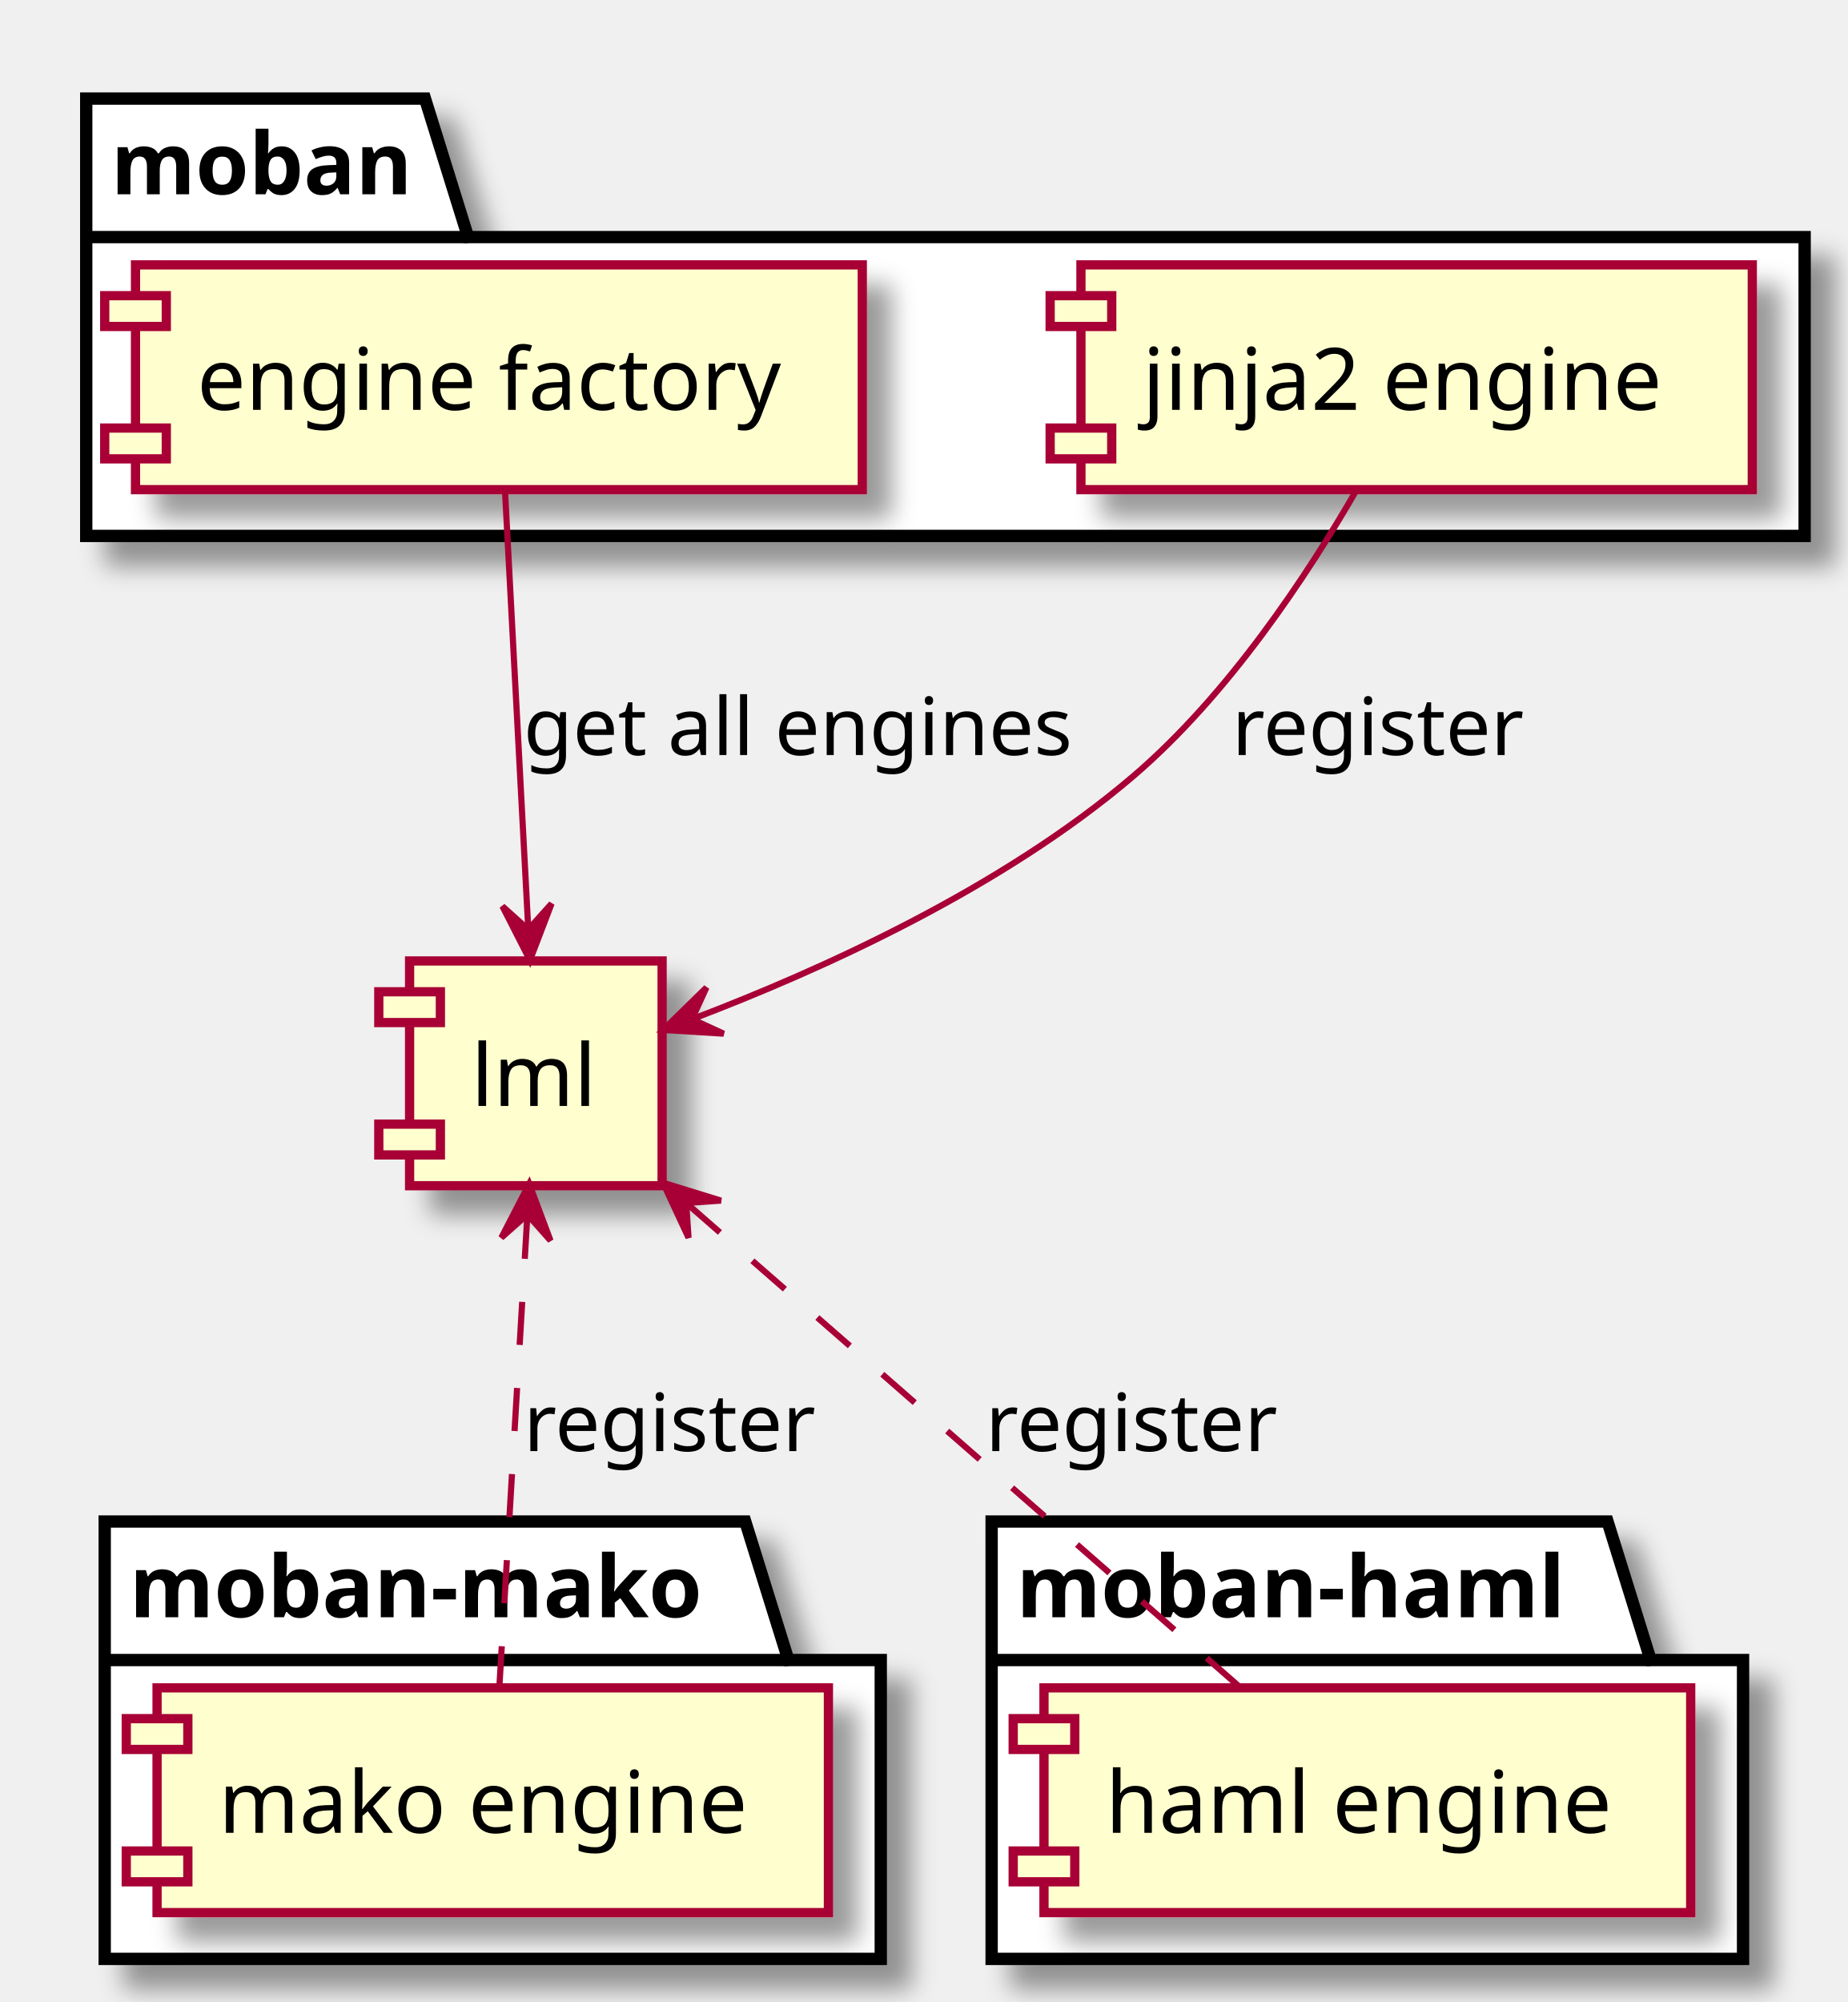
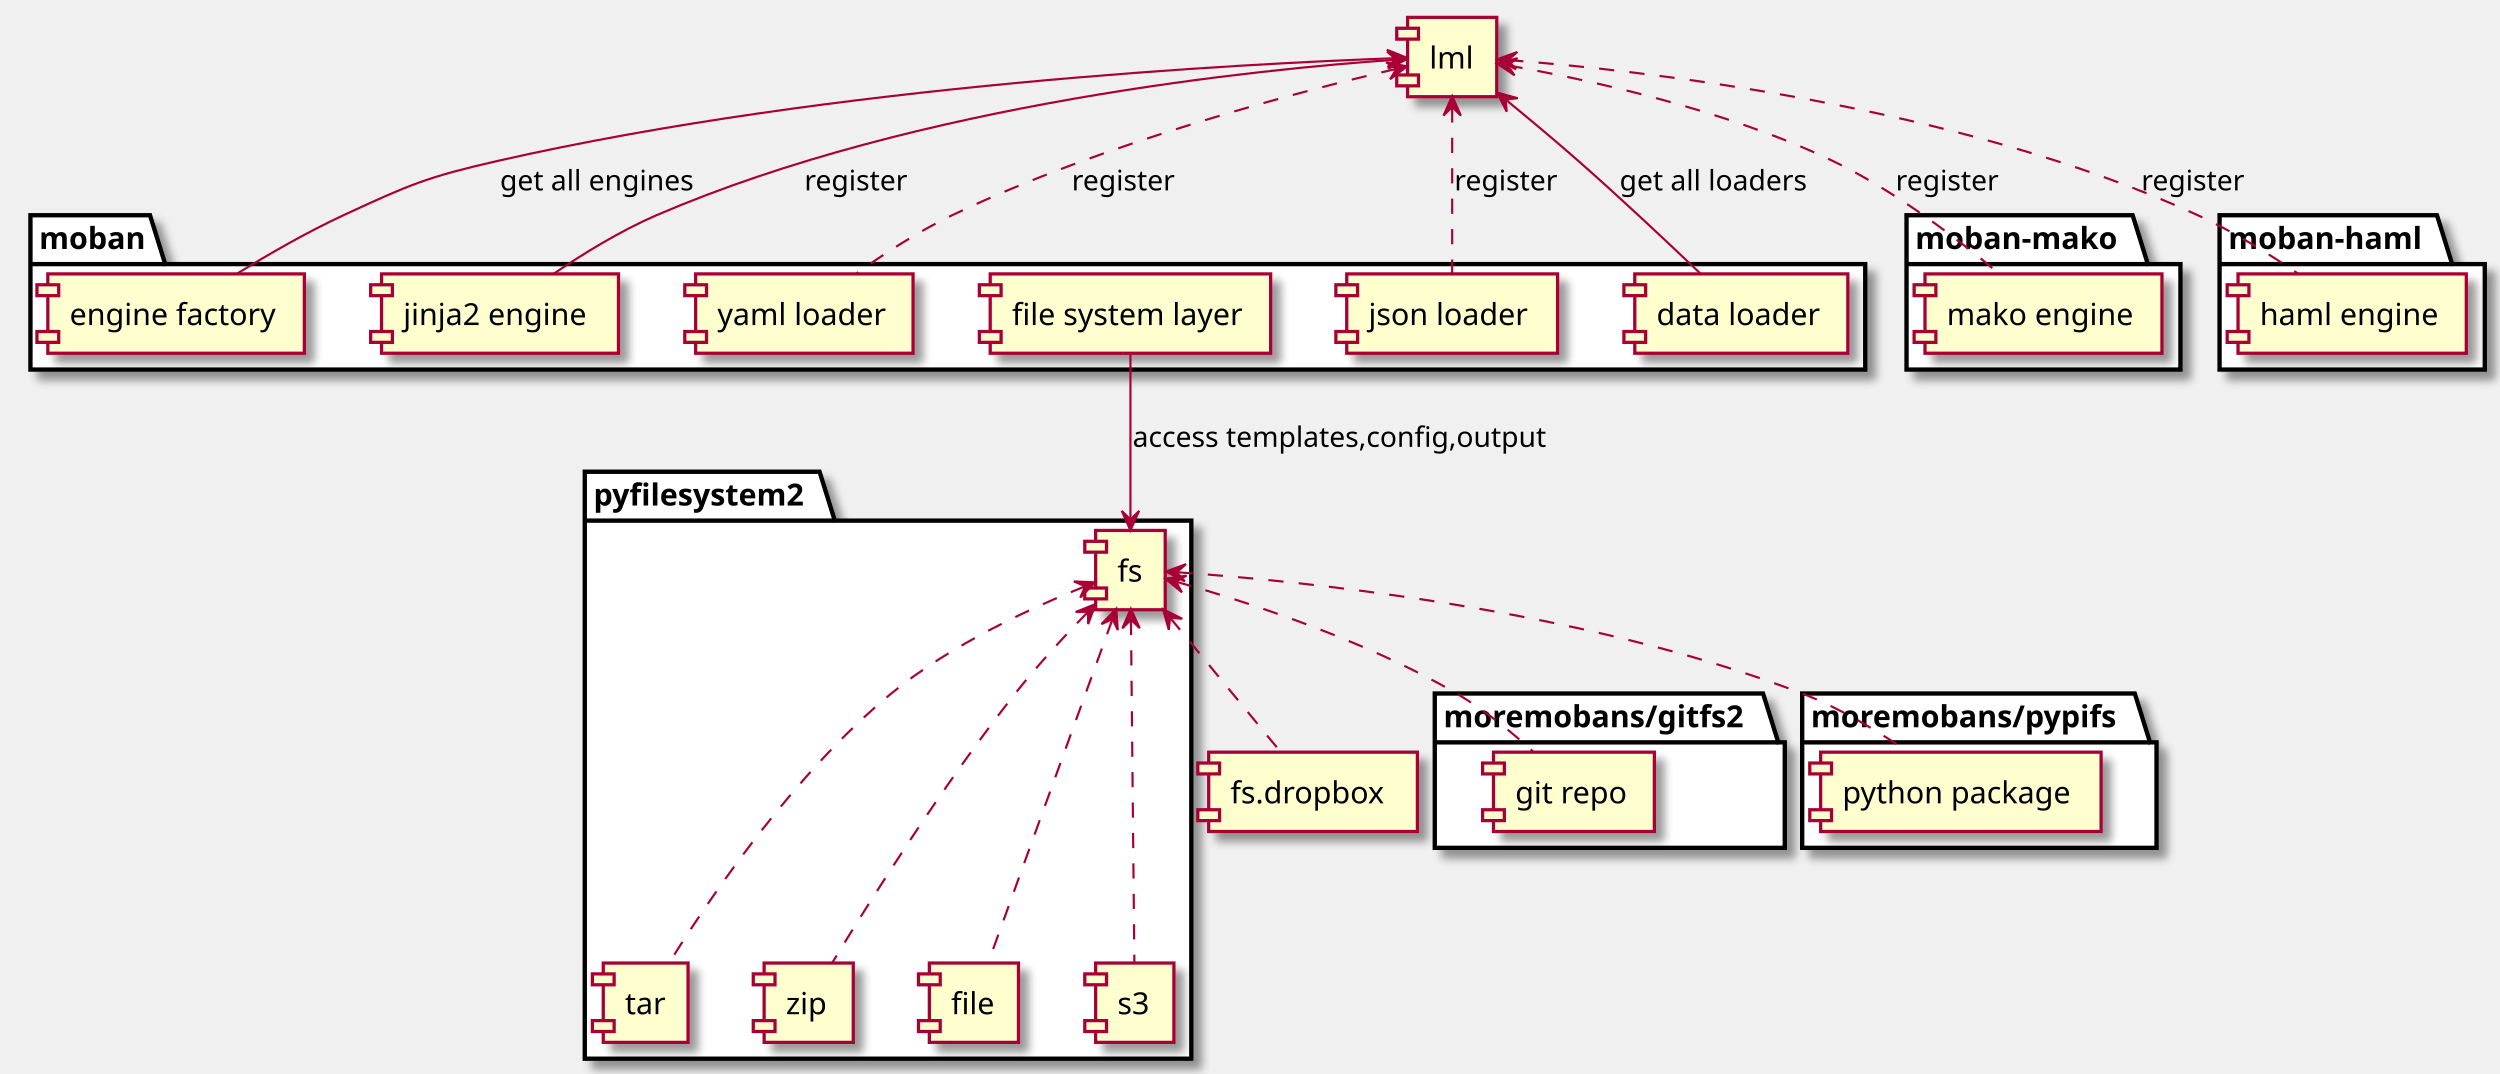
- <svg xmlns="http://www.w3.org/2000/svg" contentScriptType="application/ecmascript" contentStyleType="text/css" height="325px" preserveAspectRatio="none" style="width:300px;height:325px;" version="1.1" viewBox="0 0 300 325" width="300px" zoomAndPan="magnify">
+ <svg xmlns="http://www.w3.org/2000/svg" contentScriptType="application/ecmascript" contentStyleType="text/css" height="494px" preserveAspectRatio="none" style="width:1150px;height:494px;" version="1.1" viewBox="0 0 1150 494" width="1150px" zoomAndPan="magnify">
  <defs>
-     <filter height="300%" id="f18l25chn6nstp" width="300%" x="-1" y="-1">
+     <filter height="300%" id="f1kfig5oob732x" width="300%" x="-1" y="-1">
      <feGaussianBlur result="blurOut" stdDeviation="2.0" />
      <feColorMatrix in="blurOut" result="blurOut2" type="matrix" values="0 0 0 0 0 0 0 0 0 0 0 0 0 0 0 0 0 0 .4 0" />
      <feOffset dx="4.0" dy="4.0" in="blurOut2" result="blurOut3" />
      <feBlend in="SourceGraphic" in2="blurOut3" mode="normal" />
    </filter>
  </defs>
  <g>
-     <polygon fill="#FFFFFF" filter="url(#f18l25chn6nstp)" points="14,16,69,16,76,38.488,293,38.488,293,87,14,87,14,16" style="stroke: #000000; stroke-width: 2.0;" />
-     <line style="stroke: #000000; stroke-width: 2.0;" x1="14" x2="76" y1="38.488" y2="38.488" />
-     <text fill="#000000" font-family="sans-serif" font-size="14" font-weight="bold" lengthAdjust="spacingAndGlyphs" textLength="49" x="18" y="31.535">moban</text>
-     <polygon fill="#FFFFFF" filter="url(#f18l25chn6nstp)" points="17,247,121,247,128,269.488,143,269.488,143,318,17,318,17,247" style="stroke: #000000; stroke-width: 2.0;" />
-     <line style="stroke: #000000; stroke-width: 2.0;" x1="17" x2="128" y1="269.488" y2="269.488" />
-     <text fill="#000000" font-family="sans-serif" font-size="14" font-weight="bold" lengthAdjust="spacingAndGlyphs" textLength="98" x="21" y="262.535">moban-mako</text>
-     <polygon fill="#FFFFFF" filter="url(#f18l25chn6nstp)" points="161,247,261,247,268,269.488,283,269.488,283,318,161,318,161,247" style="stroke: #000000; stroke-width: 2.0;" />
-     <line style="stroke: #000000; stroke-width: 2.0;" x1="161" x2="268" y1="269.488" y2="269.488" />
-     <text fill="#000000" font-family="sans-serif" font-size="14" font-weight="bold" lengthAdjust="spacingAndGlyphs" textLength="94" x="165" y="262.535">moban-haml</text>
-     <rect fill="#FEFECE" filter="url(#f18l25chn6nstp)" height="36.488" style="stroke: #A80036; stroke-width: 1.5;" width="118" x="22" y="43" />
-     <rect fill="#FEFECE" height="5" style="stroke: #A80036; stroke-width: 1.5;" width="10" x="17" y="48" />
-     <rect fill="#FEFECE" height="5" style="stroke: #A80036; stroke-width: 1.5;" width="10" x="17" y="69.488" />
-     <text fill="#000000" font-family="sans-serif" font-size="14" lengthAdjust="spacingAndGlyphs" textLength="98" x="32" y="66.535">engine factory</text>
-     <rect fill="#FEFECE" filter="url(#f18l25chn6nstp)" height="36.488" style="stroke: #A80036; stroke-width: 1.5;" width="109" x="175.5" y="43" />
-     <rect fill="#FEFECE" height="5" style="stroke: #A80036; stroke-width: 1.5;" width="10" x="170.5" y="48" />
-     <rect fill="#FEFECE" height="5" style="stroke: #A80036; stroke-width: 1.5;" width="10" x="170.5" y="69.488" />
-     <text fill="#000000" font-family="sans-serif" font-size="14" lengthAdjust="spacingAndGlyphs" textLength="89" x="185.5" y="66.535">jinja2 engine</text>
-     <rect fill="#FEFECE" filter="url(#f18l25chn6nstp)" height="36.488" style="stroke: #A80036; stroke-width: 1.5;" width="109" x="25.5" y="274" />
-     <rect fill="#FEFECE" height="5" style="stroke: #A80036; stroke-width: 1.5;" width="10" x="20.5" y="279" />
-     <rect fill="#FEFECE" height="5" style="stroke: #A80036; stroke-width: 1.5;" width="10" x="20.5" y="300.488" />
-     <text fill="#000000" font-family="sans-serif" font-size="14" lengthAdjust="spacingAndGlyphs" textLength="89" x="35.5" y="297.535">mako engine</text>
-     <rect fill="#FEFECE" filter="url(#f18l25chn6nstp)" height="36.488" style="stroke: #A80036; stroke-width: 1.5;" width="105" x="169.5" y="274" />
-     <rect fill="#FEFECE" height="5" style="stroke: #A80036; stroke-width: 1.5;" width="10" x="164.5" y="279" />
-     <rect fill="#FEFECE" height="5" style="stroke: #A80036; stroke-width: 1.5;" width="10" x="164.5" y="300.488" />
-     <text fill="#000000" font-family="sans-serif" font-size="14" lengthAdjust="spacingAndGlyphs" textLength="85" x="179.5" y="297.535">haml engine</text>
-     <rect fill="#FEFECE" filter="url(#f18l25chn6nstp)" height="36.488" style="stroke: #A80036; stroke-width: 1.5;" width="41" x="66.5" y="156" />
-     <rect fill="#FEFECE" height="5" style="stroke: #A80036; stroke-width: 1.5;" width="10" x="61.5" y="161" />
-     <rect fill="#FEFECE" height="5" style="stroke: #A80036; stroke-width: 1.5;" width="10" x="61.5" y="182.488" />
-     <text fill="#000000" font-family="sans-serif" font-size="14" lengthAdjust="spacingAndGlyphs" textLength="21" x="76.5" y="179.535">lml</text>
-     <path d="M81.964,79.155 C82.996,98.595 84.637,129.501 85.764,150.717 " fill="none" id="engine factory-lml" style="stroke: #A80036; stroke-width: 1.0;" />
-     <polygon fill="#A80036" points="86.038,155.89,89.555,146.69,85.773,150.897,81.567,147.114,86.038,155.89" style="stroke: #A80036; stroke-width: 1.0;" />
-     <text fill="#000000" font-family="sans-serif" font-size="13" lengthAdjust="spacingAndGlyphs" textLength="92" x="85" y="122.568">get all engines</text>
-     <path d="M112.497,165.394 C133.33,157.475 162.711,144.196 184,126 C199.448,112.796 212.323,93.324 220.485,79.136 " fill="none" id="lml-jinja2 engine" style="stroke: #A80036; stroke-width: 1.0;" />
-     <polygon fill="#A80036" points="107.659,167.196,117.49,167.804,112.345,165.451,114.698,160.306,107.659,167.196" style="stroke: #A80036; stroke-width: 1.0;" />
-     <text fill="#000000" font-family="sans-serif" font-size="13" lengthAdjust="spacingAndGlyphs" textLength="48" x="200" y="122.568">register</text>
-     <path d="M85.614,197.369 C84.278,219.888 82.285,253.479 81.068,273.994 " fill="none" id="lml-mako engine" style="stroke: #A80036; stroke-width: 1.0; stroke-dasharray: 7.0,7.0;" />
-     <polygon fill="#A80036" points="85.922,192.179,81.396,200.926,85.626,197.17,89.382,201.4,85.922,192.179" style="stroke: #A80036; stroke-width: 1.0;" />
-     <text fill="#000000" font-family="sans-serif" font-size="13" lengthAdjust="spacingAndGlyphs" textLength="48" x="85" y="235.568">register</text>
-     <path d="M111.613,195.468 C121.111,203.756 132.063,213.316 142,222 C162.15,239.608 185.139,259.727 201.287,273.863 " fill="none" id="lml-haml engine" style="stroke: #A80036; stroke-width: 1.0; stroke-dasharray: 7.0,7.0;" />
-     <polygon fill="#A80036" points="107.638,192.001,111.79,200.932,111.406,195.288,117.05,194.904,107.638,192.001" style="stroke: #A80036; stroke-width: 1.0;" />
-     <text fill="#000000" font-family="sans-serif" font-size="13" lengthAdjust="spacingAndGlyphs" textLength="48" x="160" y="235.568">register</text>
+     <polygon fill="#FFFFFF" filter="url(#f1kfig5oob732x)" points="14,99,69,99,76,121.488,858,121.488,858,170,14,170,14,99" style="stroke: #000000; stroke-width: 2.0;" />
+     <line style="stroke: #000000; stroke-width: 2.0;" x1="14" x2="76" y1="121.488" y2="121.488" />
+     <text fill="#000000" font-family="sans-serif" font-size="14" font-weight="bold" lengthAdjust="spacingAndGlyphs" textLength="49" x="18" y="114.535">moban</text>
+     <polygon fill="#FFFFFF" filter="url(#f1kfig5oob732x)" points="269,217,377,217,384,239.488,548,239.488,548,487,269,487,269,217" style="stroke: #000000; stroke-width: 2.0;" />
+     <line style="stroke: #000000; stroke-width: 2.0;" x1="269" x2="384" y1="239.488" y2="239.488" />
+     <text fill="#000000" font-family="sans-serif" font-size="14" font-weight="bold" lengthAdjust="spacingAndGlyphs" textLength="102" x="273" y="232.535">pyfilesystem2</text>
+     <polygon fill="#FFFFFF" filter="url(#f1kfig5oob732x)" points="877,99,981,99,988,121.488,1003,121.488,1003,170,877,170,877,99" style="stroke: #000000; stroke-width: 2.0;" />
+     <line style="stroke: #000000; stroke-width: 2.0;" x1="877" x2="988" y1="121.488" y2="121.488" />
+     <text fill="#000000" font-family="sans-serif" font-size="14" font-weight="bold" lengthAdjust="spacingAndGlyphs" textLength="98" x="881" y="114.535">moban-mako</text>
+     <polygon fill="#FFFFFF" filter="url(#f1kfig5oob732x)" points="1021,99,1121,99,1128,121.488,1143,121.488,1143,170,1021,170,1021,99" style="stroke: #000000; stroke-width: 2.0;" />
+     <line style="stroke: #000000; stroke-width: 2.0;" x1="1021" x2="1128" y1="121.488" y2="121.488" />
+     <text fill="#000000" font-family="sans-serif" font-size="14" font-weight="bold" lengthAdjust="spacingAndGlyphs" textLength="94" x="1025" y="114.535">moban-haml</text>
+     <polygon fill="#FFFFFF" filter="url(#f1kfig5oob732x)" points="660,319,811,319,818,341.488,821,341.488,821,390,660,390,660,319" style="stroke: #000000; stroke-width: 2.0;" />
+     <line style="stroke: #000000; stroke-width: 2.0;" x1="660" x2="818" y1="341.488" y2="341.488" />
+     <text fill="#000000" font-family="sans-serif" font-size="14" font-weight="bold" lengthAdjust="spacingAndGlyphs" textLength="145" x="664" y="334.535">moremobans/gitfs2</text>
+     <polygon fill="#FFFFFF" filter="url(#f1kfig5oob732x)" points="829,319,982,319,989,341.488,992,341.488,992,390,829,390,829,319" style="stroke: #000000; stroke-width: 2.0;" />
+     <line style="stroke: #000000; stroke-width: 2.0;" x1="829" x2="989" y1="341.488" y2="341.488" />
+     <text fill="#000000" font-family="sans-serif" font-size="14" font-weight="bold" lengthAdjust="spacingAndGlyphs" textLength="147" x="833" y="334.535">moremobans/pypifs</text>
+     <rect fill="#FEFECE" filter="url(#f1kfig5oob732x)" height="36.488" style="stroke: #A80036; stroke-width: 1.5;" width="118" x="22" y="126" />
+     <rect fill="#FEFECE" height="5" style="stroke: #A80036; stroke-width: 1.5;" width="10" x="17" y="131" />
+     <rect fill="#FEFECE" height="5" style="stroke: #A80036; stroke-width: 1.5;" width="10" x="17" y="152.488" />
+     <text fill="#000000" font-family="sans-serif" font-size="14" lengthAdjust="spacingAndGlyphs" textLength="98" x="32" y="149.535">engine factory</text>
+     <rect fill="#FEFECE" filter="url(#f1kfig5oob732x)" height="36.488" style="stroke: #A80036; stroke-width: 1.5;" width="109" x="175.5" y="126" />
+     <rect fill="#FEFECE" height="5" style="stroke: #A80036; stroke-width: 1.5;" width="10" x="170.5" y="131" />
+     <rect fill="#FEFECE" height="5" style="stroke: #A80036; stroke-width: 1.5;" width="10" x="170.5" y="152.488" />
+     <text fill="#000000" font-family="sans-serif" font-size="14" lengthAdjust="spacingAndGlyphs" textLength="89" x="185.5" y="149.535">jinja2 engine</text>
+     <rect fill="#FEFECE" filter="url(#f1kfig5oob732x)" height="36.488" style="stroke: #A80036; stroke-width: 1.5;" width="98" x="752" y="126" />
+     <rect fill="#FEFECE" height="5" style="stroke: #A80036; stroke-width: 1.5;" width="10" x="747" y="131" />
+     <rect fill="#FEFECE" height="5" style="stroke: #A80036; stroke-width: 1.5;" width="10" x="747" y="152.488" />
+     <text fill="#000000" font-family="sans-serif" font-size="14" lengthAdjust="spacingAndGlyphs" textLength="78" x="762" y="149.535">data loader</text>
+     <rect fill="#FEFECE" filter="url(#f1kfig5oob732x)" height="36.488" style="stroke: #A80036; stroke-width: 1.5;" width="100" x="320" y="126" />
+     <rect fill="#FEFECE" height="5" style="stroke: #A80036; stroke-width: 1.5;" width="10" x="315" y="131" />
+     <rect fill="#FEFECE" height="5" style="stroke: #A80036; stroke-width: 1.5;" width="10" x="315" y="152.488" />
+     <text fill="#000000" font-family="sans-serif" font-size="14" lengthAdjust="spacingAndGlyphs" textLength="80" x="330" y="149.535">yaml loader</text>
+     <rect fill="#FEFECE" filter="url(#f1kfig5oob732x)" height="36.488" style="stroke: #A80036; stroke-width: 1.5;" width="97" x="619.5" y="126" />
+     <rect fill="#FEFECE" height="5" style="stroke: #A80036; stroke-width: 1.5;" width="10" x="614.5" y="131" />
+     <rect fill="#FEFECE" height="5" style="stroke: #A80036; stroke-width: 1.5;" width="10" x="614.5" y="152.488" />
+     <text fill="#000000" font-family="sans-serif" font-size="14" lengthAdjust="spacingAndGlyphs" textLength="77" x="629.5" y="149.535">json loader</text>
+     <rect fill="#FEFECE" filter="url(#f1kfig5oob732x)" height="36.488" style="stroke: #A80036; stroke-width: 1.5;" width="129" x="455.5" y="126" />
+     <rect fill="#FEFECE" height="5" style="stroke: #A80036; stroke-width: 1.5;" width="10" x="450.5" y="131" />
+     <rect fill="#FEFECE" height="5" style="stroke: #A80036; stroke-width: 1.5;" width="10" x="450.5" y="152.488" />
+     <text fill="#000000" font-family="sans-serif" font-size="14" lengthAdjust="spacingAndGlyphs" textLength="109" x="465.5" y="149.535">file system layer</text>
+     <rect fill="#FEFECE" filter="url(#f1kfig5oob732x)" height="36.488" style="stroke: #A80036; stroke-width: 1.5;" width="32" x="504" y="244" />
+     <rect fill="#FEFECE" height="5" style="stroke: #A80036; stroke-width: 1.5;" width="10" x="499" y="249" />
+     <rect fill="#FEFECE" height="5" style="stroke: #A80036; stroke-width: 1.5;" width="10" x="499" y="270.488" />
+     <text fill="#000000" font-family="sans-serif" font-size="14" lengthAdjust="spacingAndGlyphs" textLength="12" x="514" y="267.535">fs</text>
+     <rect fill="#FEFECE" filter="url(#f1kfig5oob732x)" height="36.488" style="stroke: #A80036; stroke-width: 1.5;" width="39" x="277.5" y="443" />
+     <rect fill="#FEFECE" height="5" style="stroke: #A80036; stroke-width: 1.5;" width="10" x="272.5" y="448" />
+     <rect fill="#FEFECE" height="5" style="stroke: #A80036; stroke-width: 1.5;" width="10" x="272.5" y="469.488" />
+     <text fill="#000000" font-family="sans-serif" font-size="14" lengthAdjust="spacingAndGlyphs" textLength="19" x="287.5" y="466.535">tar</text>
+     <rect fill="#FEFECE" filter="url(#f1kfig5oob732x)" height="36.488" style="stroke: #A80036; stroke-width: 1.5;" width="41" x="351.5" y="443" />
+     <rect fill="#FEFECE" height="5" style="stroke: #A80036; stroke-width: 1.5;" width="10" x="346.5" y="448" />
+     <rect fill="#FEFECE" height="5" style="stroke: #A80036; stroke-width: 1.5;" width="10" x="346.5" y="469.488" />
+     <text fill="#000000" font-family="sans-serif" font-size="14" lengthAdjust="spacingAndGlyphs" textLength="21" x="361.5" y="466.535">zip</text>
+     <rect fill="#FEFECE" filter="url(#f1kfig5oob732x)" height="36.488" style="stroke: #A80036; stroke-width: 1.5;" width="41" x="427.5" y="443" />
+     <rect fill="#FEFECE" height="5" style="stroke: #A80036; stroke-width: 1.5;" width="10" x="422.5" y="448" />
+     <rect fill="#FEFECE" height="5" style="stroke: #A80036; stroke-width: 1.5;" width="10" x="422.5" y="469.488" />
+     <text fill="#000000" font-family="sans-serif" font-size="14" lengthAdjust="spacingAndGlyphs" textLength="21" x="437.5" y="466.535">file</text>
+     <rect fill="#FEFECE" filter="url(#f1kfig5oob732x)" height="36.488" style="stroke: #A80036; stroke-width: 1.5;" width="36" x="504" y="443" />
+     <rect fill="#FEFECE" height="5" style="stroke: #A80036; stroke-width: 1.5;" width="10" x="499" y="448" />
+     <rect fill="#FEFECE" height="5" style="stroke: #A80036; stroke-width: 1.5;" width="10" x="499" y="469.488" />
+     <text fill="#000000" font-family="sans-serif" font-size="14" lengthAdjust="spacingAndGlyphs" textLength="16" x="514" y="466.535">s3</text>
+     <rect fill="#FEFECE" filter="url(#f1kfig5oob732x)" height="36.488" style="stroke: #A80036; stroke-width: 1.5;" width="109" x="885.5" y="126" />
+     <rect fill="#FEFECE" height="5" style="stroke: #A80036; stroke-width: 1.5;" width="10" x="880.5" y="131" />
+     <rect fill="#FEFECE" height="5" style="stroke: #A80036; stroke-width: 1.5;" width="10" x="880.5" y="152.488" />
+     <text fill="#000000" font-family="sans-serif" font-size="14" lengthAdjust="spacingAndGlyphs" textLength="89" x="895.5" y="149.535">mako engine</text>
+     <rect fill="#FEFECE" filter="url(#f1kfig5oob732x)" height="36.488" style="stroke: #A80036; stroke-width: 1.5;" width="105" x="1029.5" y="126" />
+     <rect fill="#FEFECE" height="5" style="stroke: #A80036; stroke-width: 1.5;" width="10" x="1024.5" y="131" />
+     <rect fill="#FEFECE" height="5" style="stroke: #A80036; stroke-width: 1.5;" width="10" x="1024.5" y="152.488" />
+     <text fill="#000000" font-family="sans-serif" font-size="14" lengthAdjust="spacingAndGlyphs" textLength="85" x="1039.5" y="149.535">haml engine</text>
+     <rect fill="#FEFECE" filter="url(#f1kfig5oob732x)" height="36.488" style="stroke: #A80036; stroke-width: 1.5;" width="74" x="687" y="346" />
+     <rect fill="#FEFECE" height="5" style="stroke: #A80036; stroke-width: 1.5;" width="10" x="682" y="351" />
+     <rect fill="#FEFECE" height="5" style="stroke: #A80036; stroke-width: 1.5;" width="10" x="682" y="372.488" />
+     <text fill="#000000" font-family="sans-serif" font-size="14" lengthAdjust="spacingAndGlyphs" textLength="54" x="697" y="369.535">git repo</text>
+     <rect fill="#FEFECE" filter="url(#f1kfig5oob732x)" height="36.488" style="stroke: #A80036; stroke-width: 1.5;" width="129" x="837.5" y="346" />
+     <rect fill="#FEFECE" height="5" style="stroke: #A80036; stroke-width: 1.5;" width="10" x="832.5" y="351" />
+     <rect fill="#FEFECE" height="5" style="stroke: #A80036; stroke-width: 1.5;" width="10" x="832.5" y="372.488" />
+     <text fill="#000000" font-family="sans-serif" font-size="14" lengthAdjust="spacingAndGlyphs" textLength="109" x="847.5" y="369.535">python package</text>
+     <rect fill="#FEFECE" filter="url(#f1kfig5oob732x)" height="36.488" style="stroke: #A80036; stroke-width: 1.5;" width="41" x="647.5" y="8" />
+     <rect fill="#FEFECE" height="5" style="stroke: #A80036; stroke-width: 1.5;" width="10" x="642.5" y="13" />
+     <rect fill="#FEFECE" height="5" style="stroke: #A80036; stroke-width: 1.5;" width="10" x="642.5" y="34.488" />
+     <text fill="#000000" font-family="sans-serif" font-size="14" lengthAdjust="spacingAndGlyphs" textLength="21" x="657.5" y="31.535">lml</text>
+     <rect fill="#FEFECE" filter="url(#f1kfig5oob732x)" height="36.488" style="stroke: #A80036; stroke-width: 1.5;" width="96" x="556" y="346" />
+     <rect fill="#FEFECE" height="5" style="stroke: #A80036; stroke-width: 1.5;" width="10" x="551" y="351" />
+     <rect fill="#FEFECE" height="5" style="stroke: #A80036; stroke-width: 1.5;" width="10" x="551" y="372.488" />
+     <text fill="#000000" font-family="sans-serif" font-size="14" lengthAdjust="spacingAndGlyphs" textLength="76" x="566" y="369.535">fs.dropbox</text>
+     <path d="M109.189,125.784 C123.467,117.011 141.281,106.743 158,99 C188.357,84.941 196.379,81.423 229,74 C383.1,38.936 573.66,29.218 642.056,26.763 " fill="none" id="engine factory-lml" style="stroke: #A80036; stroke-width: 1.0;" />
+     <polygon fill="#A80036" points="647.15,26.586,638.016,22.901,642.153,26.76,638.294,30.897,647.15,26.586" style="stroke: #A80036; stroke-width: 1.0;" />
+     <text fill="#000000" font-family="sans-serif" font-size="13" lengthAdjust="spacingAndGlyphs" textLength="92" x="230" y="87.568">get all engines</text>
+     <path d="M641.975,27.469 C580.444,31.722 422.152,47.252 302,99 C285.348,106.172 268.076,116.84 254.624,125.99 " fill="none" id="lml-jinja2 engine" style="stroke: #A80036; stroke-width: 1.0;" />
+     <polygon fill="#A80036" points="647.278,27.114,638.031,23.724,642.289,27.448,638.566,31.707,647.278,27.114" style="stroke: #A80036; stroke-width: 1.0;" />
+     <text fill="#000000" font-family="sans-serif" font-size="13" lengthAdjust="spacingAndGlyphs" textLength="48" x="370" y="87.568">register</text>
+     <path d="M693.457,30.035 C728.442,36.226 792.758,49.953 843,74 C871.66,87.718 900.71,110.042 919.447,125.785 " fill="none" id="lml-mako engine" style="stroke: #A80036; stroke-width: 1.0; stroke-dasharray: 7.0,7.0;" />
+     <polygon fill="#A80036" points="688.513,29.176,696.695,34.658,693.439,30.032,698.065,26.776,688.513,29.176" style="stroke: #A80036; stroke-width: 1.0;" />
+     <text fill="#000000" font-family="sans-serif" font-size="13" lengthAdjust="spacingAndGlyphs" textLength="48" x="872" y="87.568">register</text>
+     <path d="M693.775,27.627 C752.574,32.145 900.092,48.08 1011,99 C1027.048,106.368 1043.787,116.824 1056.979,125.803 " fill="none" id="lml-haml engine" style="stroke: #A80036; stroke-width: 1.0; stroke-dasharray: 7.0,7.0;" />
+     <polygon fill="#A80036" points="688.697,27.249,697.375,31.907,693.684,27.62,697.97,23.929,688.697,27.249" style="stroke: #A80036; stroke-width: 1.0;" />
+     <text fill="#000000" font-family="sans-serif" font-size="13" lengthAdjust="spacingAndGlyphs" textLength="48" x="985" y="87.568">register</text>
+     <path d="M642.216,31.702 C598.731,41.857 508.642,65.227 438,99 C422.546,106.388 406.509,116.846 393.893,125.82 " fill="none" id="lml-yaml loader" style="stroke: #A80036; stroke-width: 1.0; stroke-dasharray: 7.0,7.0;" />
+     <polygon fill="#A80036" points="647.284,30.53,637.614,28.662,642.413,31.657,639.418,36.456,647.284,30.53" style="stroke: #A80036; stroke-width: 1.0;" />
+     <text fill="#000000" font-family="sans-serif" font-size="13" lengthAdjust="spacingAndGlyphs" textLength="48" x="493" y="87.568">register</text>
+     <path d="M668,49.369 C668,71.888 668,105.479 668,125.994 " fill="none" id="lml-json loader" style="stroke: #A80036; stroke-width: 1.0; stroke-dasharray: 7.0,7.0;" />
+     <polygon fill="#A80036" points="668,44.179,664,53.179,668,49.179,672,53.179,668,44.179" style="stroke: #A80036; stroke-width: 1.0;" />
+     <text fill="#000000" font-family="sans-serif" font-size="13" lengthAdjust="spacingAndGlyphs" textLength="48" x="669" y="87.568">register</text>
+     <path d="M782.176,125.844 C767.178,111.522 745.531,91.169 726,74 C715.254,64.553 703.092,54.409 692.691,45.891 " fill="none" id="data loader-lml" style="stroke: #A80036; stroke-width: 1.0;" />
+     <polygon fill="#A80036" points="688.65,42.59,693.09,51.381,692.522,45.752,698.151,45.185,688.65,42.59" style="stroke: #A80036; stroke-width: 1.0;" />
+     <text fill="#000000" font-family="sans-serif" font-size="13" lengthAdjust="spacingAndGlyphs" textLength="89" x="745" y="87.568">get all loaders</text>
+     <path d="M520,162.179 C520,182.767 520,216.364 520,238.82 " fill="none" id="file system layer-fs" style="stroke: #A80036; stroke-width: 1.0;" />
+     <polygon fill="#A80036" points="520,243.994,524,234.994,520,238.994,516,234.994,520,243.994" style="stroke: #A80036; stroke-width: 1.0;" />
+     <text fill="#000000" font-family="sans-serif" font-size="13" lengthAdjust="spacingAndGlyphs" textLength="198" x="521" y="205.568">access templates,config,output</text>
+     <path d="M541.032,267.586 C570.976,276.062 627.029,293.883 670,319 C682.643,326.39 695.298,336.739 705.177,345.65 " fill="none" id="fs-git repo" style="stroke: #A80036; stroke-width: 1.0; stroke-dasharray: 7.0,7.0;" />
+     <polygon fill="#A80036" points="536.105,266.209,543.696,272.484,540.92,267.555,545.849,264.779,536.105,266.209" style="stroke: #A80036; stroke-width: 1.0;" />
+     <path d="M541.616,263.248 C593.048,266.795 726.093,279.392 829,319 C846.368,325.685 864.18,336.57 877.861,345.961 " fill="none" id="fs-python package" style="stroke: #A80036; stroke-width: 1.0; stroke-dasharray: 7.0,7.0;" />
+     <polygon fill="#A80036" points="536.324,262.895,545.038,267.485,541.313,263.228,545.57,259.503,536.324,262.895" style="stroke: #A80036; stroke-width: 1.0;" />
+     <path d="M499.073,269.741 C475.722,279.047 437.604,296.293 410,319 C364.986,356.028 326.019,413.696 307.867,442.835 " fill="none" id="fs-tar" style="stroke: #A80036; stroke-width: 1.0; stroke-dasharray: 7.0,7.0;" />
+     <polygon fill="#A80036" points="503.822,267.876,493.983,267.442,499.168,269.704,496.906,274.889,503.822,267.876" style="stroke: #A80036; stroke-width: 1.0;" />
+     <path d="M500.275,281.639 C489.931,292.319 477.305,305.976 467,319 C433.505,361.335 399.62,415.247 382.829,442.876 " fill="none" id="fs-zip" style="stroke: #A80036; stroke-width: 1.0; stroke-dasharray: 7.0,7.0;" />
+     <polygon fill="#A80036" points="503.974,277.846,494.827,281.497,500.483,281.426,500.554,287.082,503.974,277.846" style="stroke: #A80036; stroke-width: 1.0;" />
+     <path d="M511.625,285.148 C497.132,325.205 467.67,406.633 454.554,442.886 " fill="none" id="fs-file" style="stroke: #A80036; stroke-width: 1.0; stroke-dasharray: 7.0,7.0;" />
+     <polygon fill="#A80036" points="513.484,280.011,506.66,287.113,511.782,284.713,514.183,289.835,513.484,280.011" style="stroke: #A80036; stroke-width: 1.0;" />
+     <path d="M520.233,285.148 C520.635,325.205 521.454,406.633 521.818,442.886 " fill="none" id="fs-s3" style="stroke: #A80036; stroke-width: 1.0; stroke-dasharray: 7.0,7.0;" />
+     <polygon fill="#A80036" points="520.181,280.011,516.272,289.051,520.231,285.011,524.272,288.97,520.181,280.011" style="stroke: #A80036; stroke-width: 1.0;" />
+     <path d="M538.36,284.294 C553.58,302.775 574.942,328.715 589.112,345.922 " fill="none" id="fs-fs.dropbox" style="stroke: #A80036; stroke-width: 1.0; stroke-dasharray: 7.0,7.0;" />
+     <polygon fill="#A80036" points="535.018,280.236,537.651,289.726,538.196,284.095,543.827,284.64,535.018,280.236" style="stroke: #A80036; stroke-width: 1.0;" />
  </g>
</svg>
